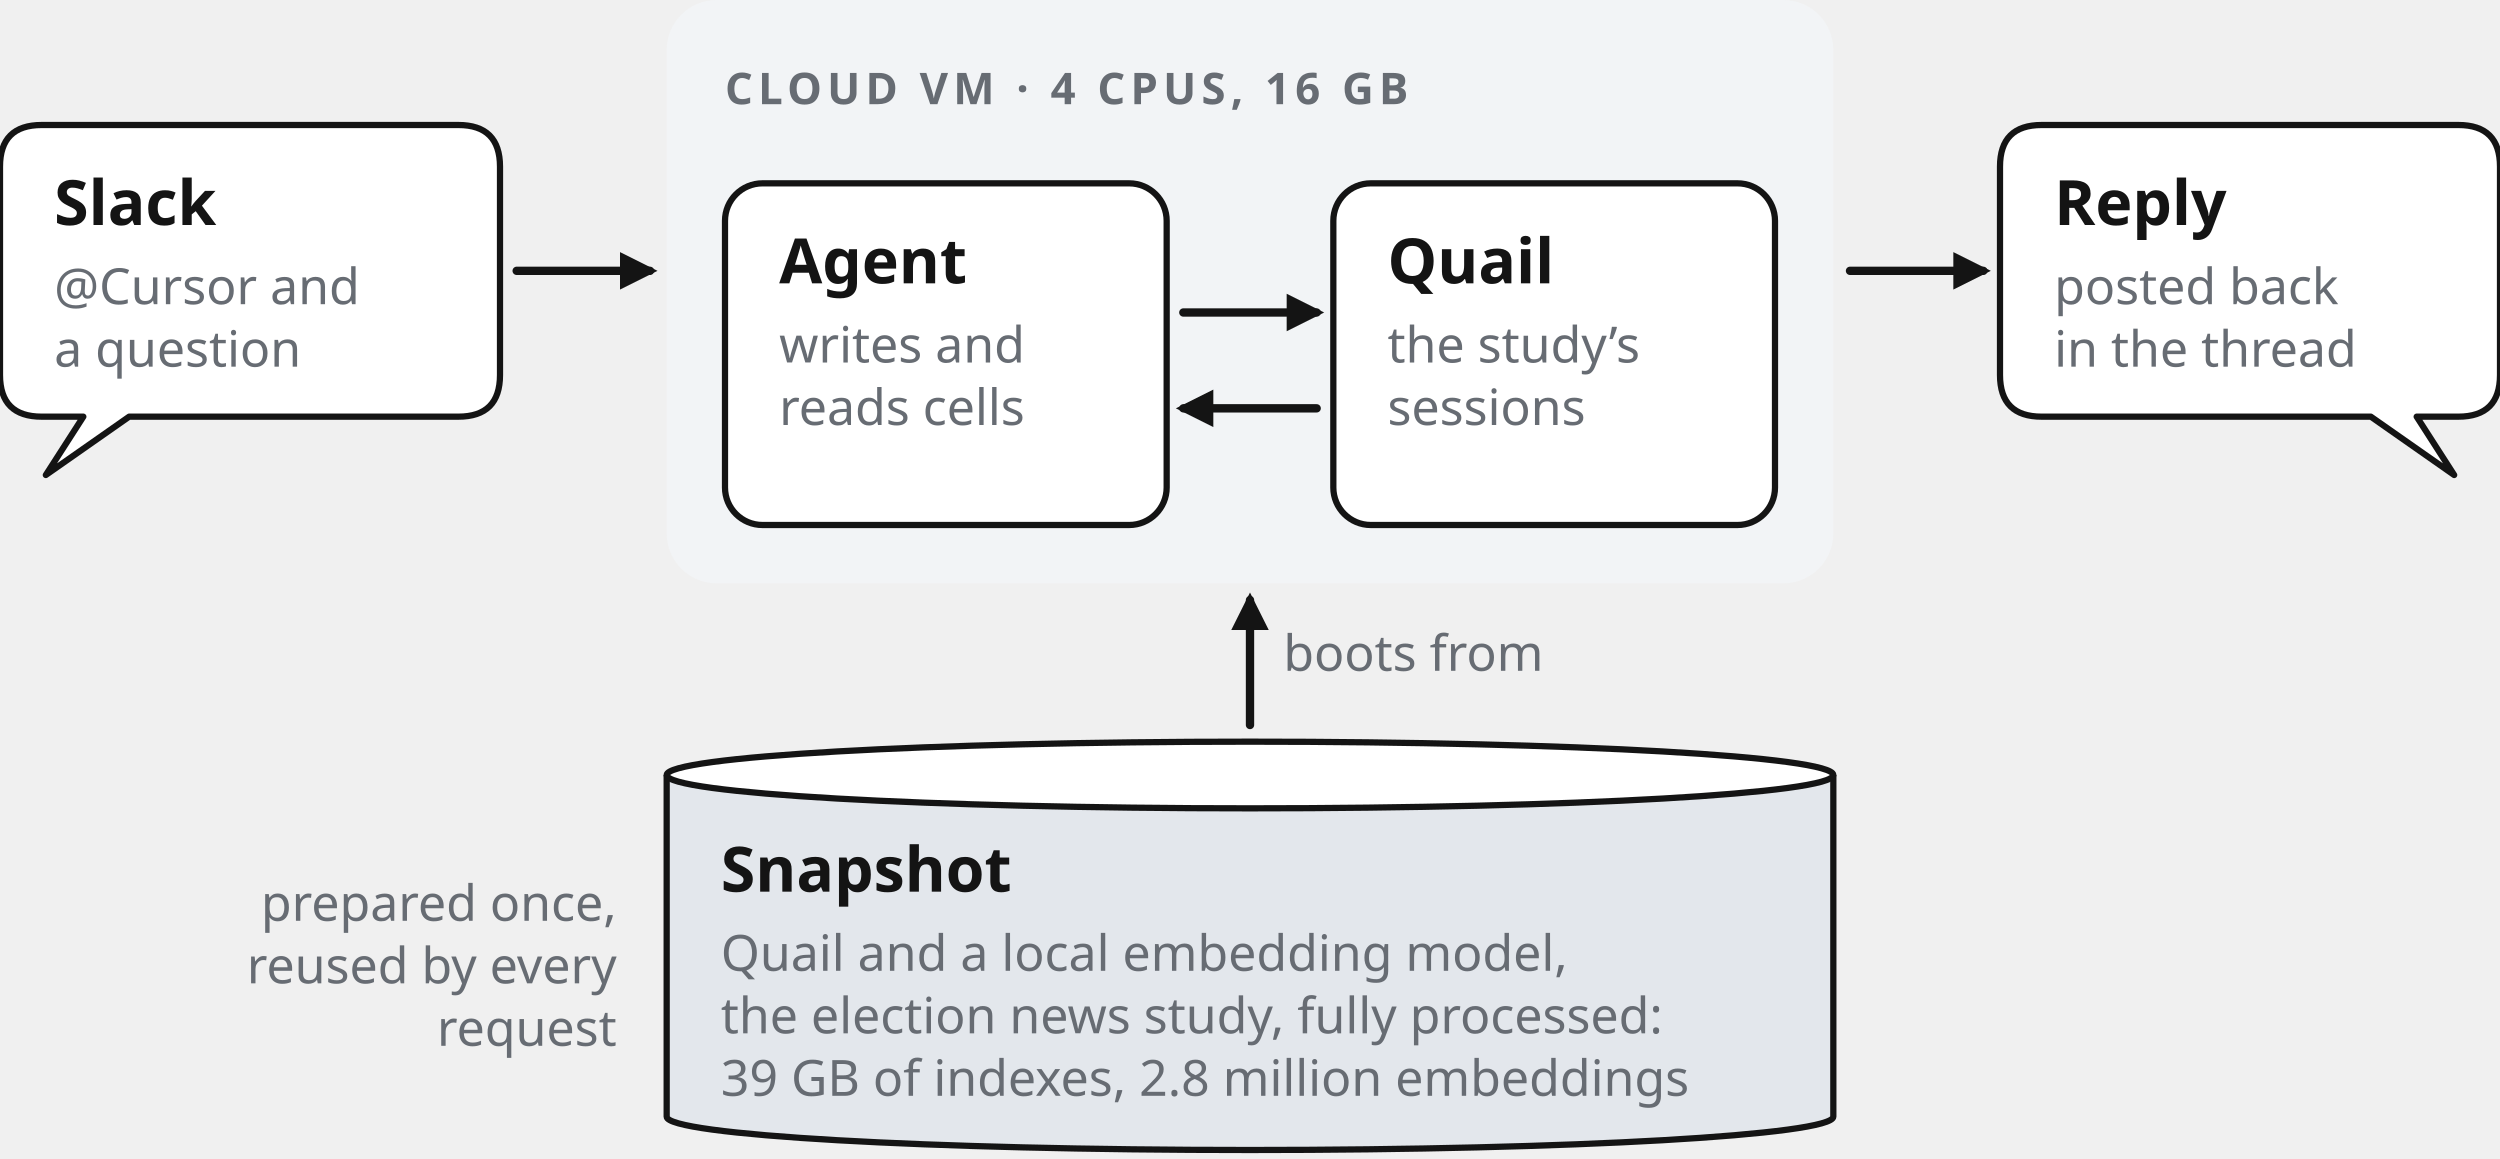
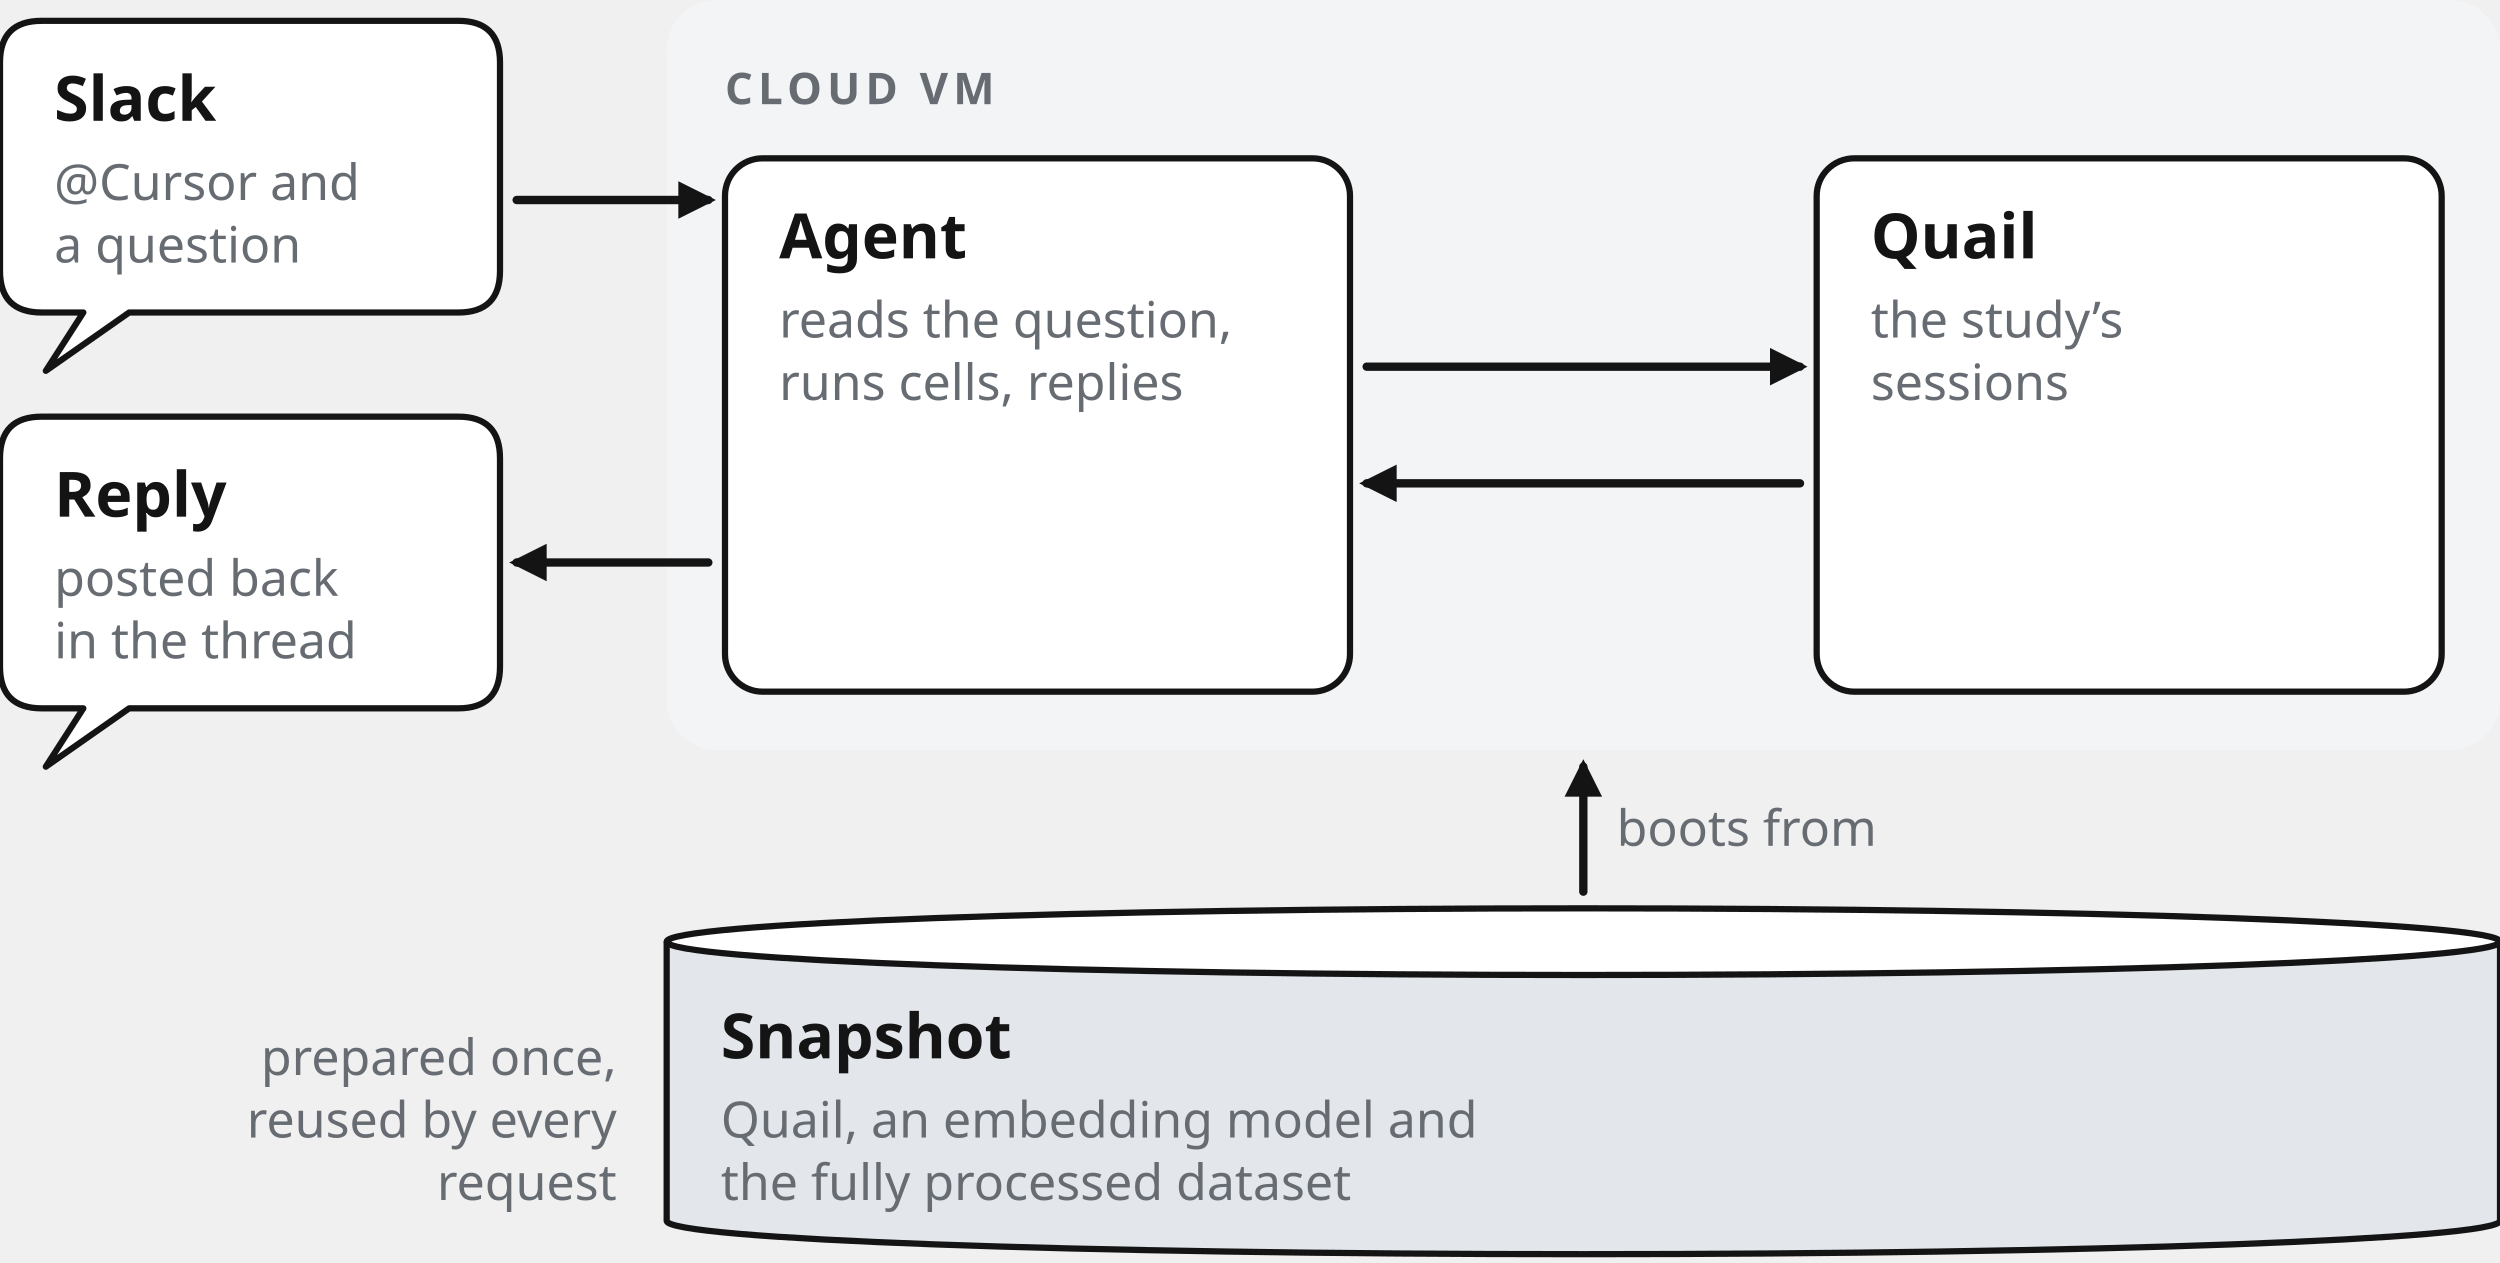
- <svg xmlns="http://www.w3.org/2000/svg" viewBox="0 0 1200 556" width="1200" height="556">
+ <svg xmlns="http://www.w3.org/2000/svg" viewBox="0 0 1200 606" width="1200" height="606">
  <style>
    text { font-family: 'Source Sans 3', sans-serif; fill: #141414; }
    .h { font-size: 30px; font-weight: 700; }
    .b { font-size: 25px; }
    .s { font-size: 24px; fill: #676C73; }
    .cap { font-size: 21px; font-weight: 700; letter-spacing: 2.5px; fill: #676C73; }
    .m { font-family: 'Source Code Pro', monospace; font-size: 24px; font-weight: 500; font-variant-ligatures: none; }
    .ln { fill: none; stroke: #141414; stroke-width: 4; stroke-linecap: round; stroke-linejoin: round; }
  </style>
  <defs>
    <marker id="a" viewBox="0 0 10 10" refX="8" refY="5" markerWidth="4.5" markerHeight="4.5" orient="auto-start-reverse">
      <path d="M0,0 L10,5 L0,10 z" fill="#141414" />
    </marker>
  </defs>
-   <path d="M20,60 H220 Q240,60 240,80 V180 Q240,200 220,200 H62 L22,228 L40,200 H20 Q0,200 0,180 V80 Q0,60 20,60 Z" fill="#fff" stroke="#141414" stroke-width="3" stroke-linejoin="round" />
-   <text class="h" x="26" y="108" style="font-size:30px">Slack</text>
-   <text class="s" x="26" y="146">@Cursor and</text>
-   <text class="s" x="26" y="176">a question</text>
-   <path class="ln" d="M248,130 L312,130" marker-end="url(#a)" />
-   <rect x="320" y="0" width="560" height="280" rx="24" fill="#F2F4F6" />
-   <text class="cap" x="348" y="50">CLOUD VM · 4 CPUS, 16 GB</text>
-   <rect x="348" y="88" width="212" height="164" rx="18" fill="#fff" stroke="#141414" stroke-width="3" />
-   <text class="h" x="374" y="136" style="font-size:30px">Agent</text>
-   <text class="s" x="374" y="174">writes and</text>
-   <text class="s" x="374" y="204">reads cells</text>
-   <rect x="640" y="88" width="212" height="164" rx="18" fill="#fff" stroke="#141414" stroke-width="3" />
-   <text class="h" x="666" y="136" style="font-size:30px">Quail</text>
-   <text class="s" x="666" y="174">the study’s</text>
-   <text class="s" x="666" y="204">sessions</text>
-   <path class="ln" d="M568,150 L632,150" marker-end="url(#a)" />
-   <path class="ln" d="M632,196 L568,196" marker-end="url(#a)" />
-   <path class="ln" d="M888,130 L952,130" marker-end="url(#a)" />
-   <path d="M980,60 H1180 Q1200,60 1200,80 V180 Q1200,200 1180,200 H1160 L1178,228 L1138,200 H980 Q960,200 960,180 V80 Q960,60 980,60 Z" fill="#fff" stroke="#141414" stroke-width="3" stroke-linejoin="round" />
-   <text class="h" x="986" y="108" style="font-size:30px">Reply</text>
-   <text class="s" x="986" y="146">posted back</text>
-   <text class="s" x="986" y="176">in the thread</text>
-   <path class="ln" d="M600.0,348 L600.0,288" marker-end="url(#a)" />
-   <text class="s" x="616" y="322">boots from</text>
-   <path d="M320,372 V536 A280.0,16 0 0 0 880,536 V372" fill="#E3E7EC" stroke="#141414" stroke-width="3" />
-   <ellipse cx="600.0" cy="372" rx="280.0" ry="16" fill="#fff" stroke="#141414" stroke-width="3" />
-   <text class="h" x="346" y="428" style="font-size:30px">Snapshot</text>
-   <text class="s" x="346" y="466">Quail and a local embedding model,</text>
-   <text class="s" x="346" y="496">the election news study, fully processed:</text>
-   <text class="s" x="346" y="526">39 GB of indexes, 2.8 million embeddings</text>
-   <text class="s" x="296" y="442" text-anchor="end">prepared once,</text>
-   <text class="s" x="296" y="472" text-anchor="end">reused by every</text>
-   <text class="s" x="296" y="502" text-anchor="end">request</text>
+   <rect x="320" y="0" width="880" height="360" rx="24" fill="#F2F4F6" />
+   <text class="cap" x="348" y="50">CLOUD VM</text>
+   <rect x="348" y="76" width="300" height="256" rx="18" fill="#fff" stroke="#141414" stroke-width="3" />
+   <text class="h" x="374" y="124" style="font-size:30px">Agent</text>
+   <text class="s" x="374" y="162">reads the question,</text>
+   <text class="s" x="374" y="192">runs cells, replies</text>
+   <rect x="872" y="76" width="300" height="256" rx="18" fill="#fff" stroke="#141414" stroke-width="3" />
+   <text class="h" x="898" y="124" style="font-size:30px">Quail</text>
+   <text class="s" x="898" y="162">the study’s</text>
+   <text class="s" x="898" y="192">sessions</text>
+   <path class="ln" d="M656,176 L864,176" marker-end="url(#a)" />
+   <path class="ln" d="M864,232 L656,232" marker-end="url(#a)" />
+   <path d="M20,10 H220 Q240,10 240,30 V130 Q240,150 220,150 H62 L22,178 L40,150 H20 Q0,150 0,130 V30 Q0,10 20,10 Z" fill="#fff" stroke="#141414" stroke-width="3" stroke-linejoin="round" />
+   <text class="h" x="26" y="58" style="font-size:30px">Slack</text>
+   <text class="s" x="26" y="96">@Cursor and</text>
+   <text class="s" x="26" y="126">a question</text>
+   <path class="ln" d="M248,96 L340,96" marker-end="url(#a)" />
+   <path d="M20,200 H220 Q240,200 240,220 V320 Q240,340 220,340 H62 L22,368 L40,340 H20 Q0,340 0,320 V220 Q0,200 20,200 Z" fill="#fff" stroke="#141414" stroke-width="3" stroke-linejoin="round" />
+   <text class="h" x="26" y="248" style="font-size:30px">Reply</text>
+   <text class="s" x="26" y="286">posted back</text>
+   <text class="s" x="26" y="316">in the thread</text>
+   <path class="ln" d="M340,270 L248,270" marker-end="url(#a)" />
+   <path class="ln" d="M760.0,428 L760.0,368" marker-end="url(#a)" />
+   <text class="s" x="776" y="406">boots from</text>
+   <path d="M320,452 V586 A440.0,16 0 0 0 1200,586 V452" fill="#E3E7EC" stroke="#141414" stroke-width="3" />
+   <ellipse cx="760.0" cy="452" rx="440.0" ry="16" fill="#fff" stroke="#141414" stroke-width="3" />
+   <text class="h" x="346" y="508" style="font-size:30px">Snapshot</text>
+   <text class="s" x="346" y="546">Quail, an embedding model and</text>
+   <text class="s" x="346" y="576">the fully processed dataset</text>
+   <text class="s" x="296" y="516" text-anchor="end">prepared once,</text>
+   <text class="s" x="296" y="546" text-anchor="end">reused by every</text>
+   <text class="s" x="296" y="576" text-anchor="end">request</text>
</svg>
